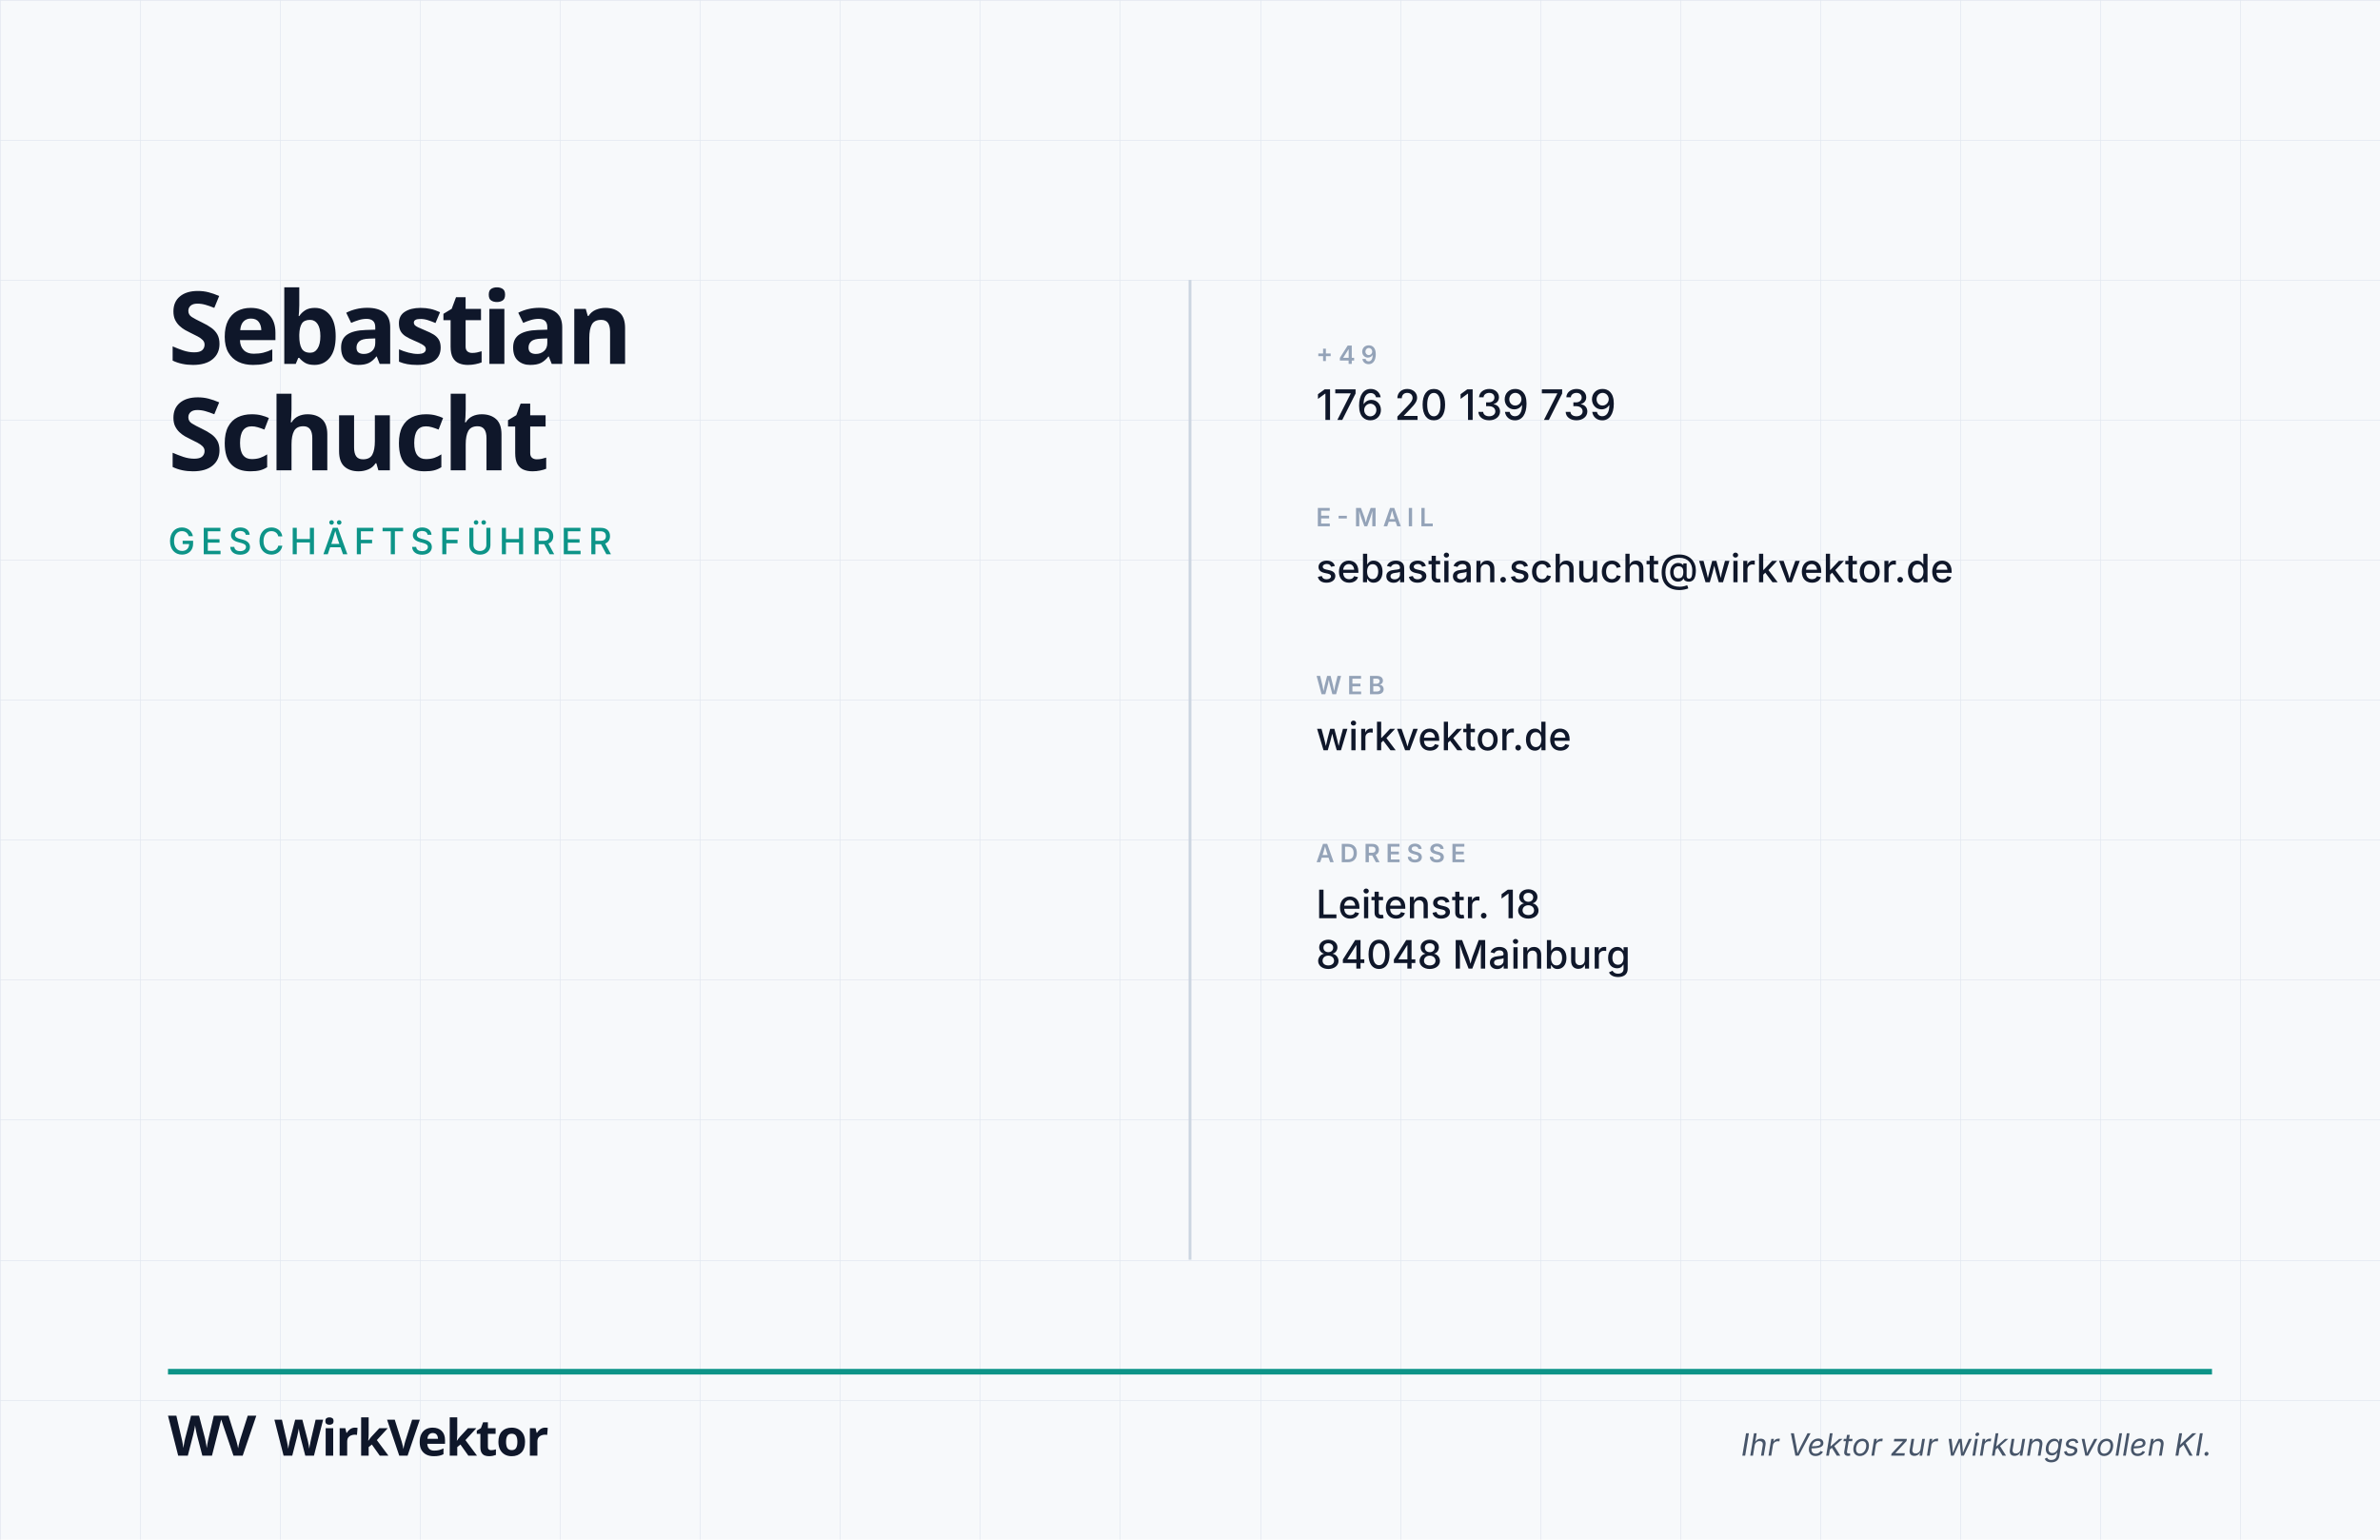
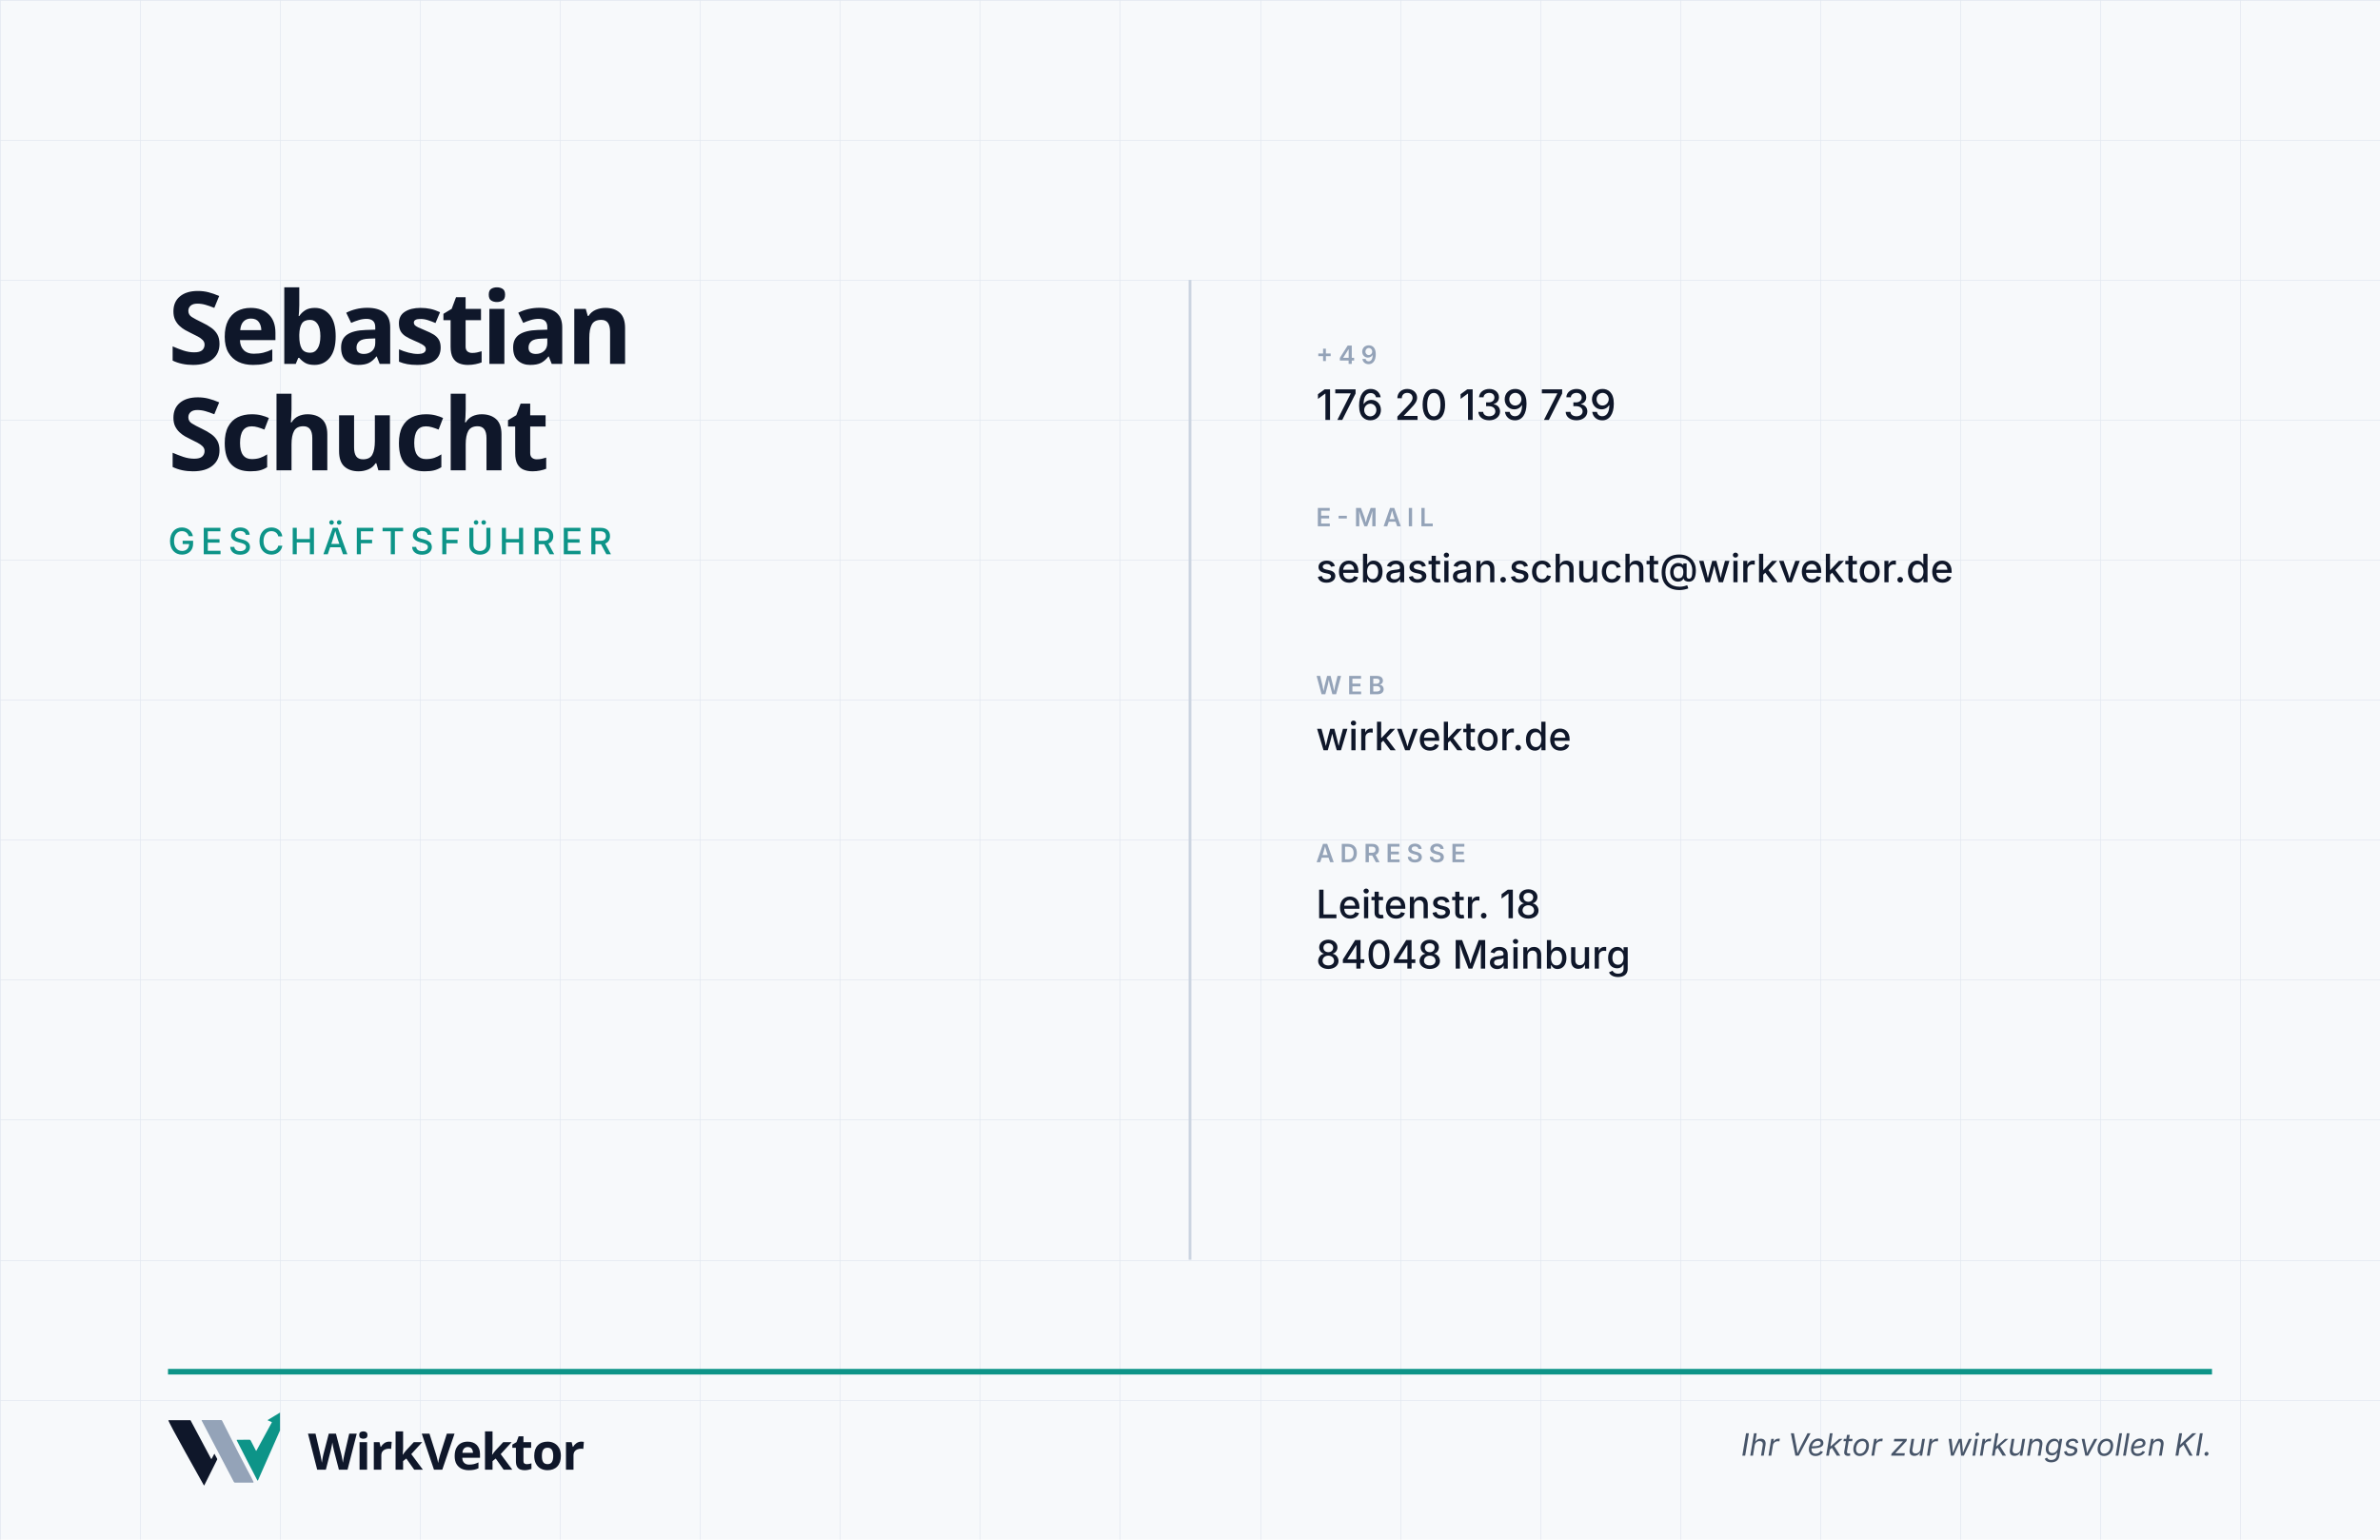
<svg xmlns="http://www.w3.org/2000/svg" viewBox="0 0 850 550" width="85mm" height="55mm" role="img" aria-label="WirkVektor Visitenkarte 09 Rückseite">
  <defs>
    <pattern id="grid09b" width="50" height="50" patternUnits="userSpaceOnUse">
      <path d="M 50 0 L 0 0 0 50" fill="none" stroke="#E2E8F0" stroke-width="0.5" />
    </pattern>
+     <symbol id="logo-09r" viewBox="50 180 1264 970">
+       <path fill="#94A3B8" d="m 429.869,411.105 c -1.617,-3.283 -0.233,-5.407 3.512,-5.808 1.154,-0.124 2.331,-0.047 3.497,-0.047 71.151,-0.004 142.303,0.055 213.454,-0.136 5.038,-0.014 7.805,2.012 9.801,6.002 305.19,610.161 326.418,624.944 356.065,694.597 0.491,1.18 -1.579,4.046 -3.143,5.26 -1.219,0.946 -3.49,0.706 -5.294,0.707 -66.486,0.031 -132.972,-0.081 -199.457,0.172 -8.134,0.031 -12.86,-3.037 -16.18,-10.165" />
+       <path fill="#0D9488" d="m 1069.315,1077.033 c -1.325,3.189 -2.482,6.456 -3.977,9.562 -1.464,3.042 -5.113,3.069 -6.69,-0.01 -16.175,-31.553 -228.362,-440.116 -232.675,-451.984 -1.825,-5.023 -0.851,-6.415 4.361,-6.449 140.348,-0.92 0.105,-0.55 140.391,-0.999 6.031,-0.019 9.354,3.566 11.765,7.866 26.534,47.328 -9.995,-16.84 59.323,114.263 0.772,1.46 1.409,3.513 3.491,3.757 1.61,-0.064 2.185,-1.876 2.845,-3.056 32.028,-57.245 162.365,-299.35 172.784,-316.925 2.047,-3.453 1.165,-4.859 -2.304,-6.257 -13.726,-5.534 -27.368,-11.28 -41.005,-17.033 -0.915,-0.386 -2.078,-1.77 -2.149,-2.2 -0.519,-3.134 1.499,-3.998 2.966,-4.846 101.577,-59.1 49.432,-31.755 175.986,-106.737 2.022,-1.198 4.437,-1.915 6.334,-0.948 1.2,0.612 2.353,3.344 2.355,5.302 9.658,97.447 9.83,98.55 18.322,193.504 0.189,2.114 -0.343,3.102 -2.423,4.106 -2.08,0.492 -4.32,-1.202 -6.383,-2.228 -19.762,-9.821 -20.341,-9.188 -33.209,-15.479 -4.149,-2.029 -6.25,-1.896 -7.918,2.211" />
+       <path fill="#0F172A" d="m 536.376,842.626 c 1.594,2.952 4.392,2.515 6.417,-0.866 11.328,-18.91 20.536,-37.895 30.65,-56.92 32.244,59.361 21.35,37.822 31.271,57.039 1.256,2.446 1.399,6.543 0.217,8.985 -48.105,96.831 -97.052,193.246 -144.98,290.174 -1.42,2.842 -4.226,2.881 -5.683,0.101 C 435.334,1105.031 49.433,423.343 54.255,407.715 c 0.121,-1.404 3.421,-1.082 5.311,-1.084 79.82,-0.069 159.64,-0.025 239.459,-0.295 6.461,-0.022 7.126,4.878 8.988,8.315" />
+     </symbol>
  </defs>
  <rect width="850" height="550" fill="#F7F9FB" />
  <rect width="850" height="550" fill="url(#grid09b)" />
  <g transform="translate(60 130)">
    <text font-family="Hanken Grotesk, system-ui, sans-serif" font-weight="700" font-size="36" fill="#0F172A" letter-spacing="-1.2">Sebastian</text>
    <text y="38" font-family="Hanken Grotesk, system-ui, sans-serif" font-weight="700" font-size="36" fill="#0F172A" letter-spacing="-1.2">Schucht</text>
    <text y="68" font-family="Inter, system-ui, sans-serif" font-weight="500" font-size="13" fill="#0D9488" letter-spacing="2">GESCHÄFTSFÜHRER</text>
  </g>
  <line x1="425" y1="100" x2="425" y2="450" stroke="#CBD5E1" stroke-width="1" />
  <g transform="translate(470 130)" font-family="Inter, system-ui, sans-serif">
    <text font-weight="600" font-size="9" letter-spacing="2" fill="#94A3B8">+49</text>
    <text y="20" font-weight="500" font-size="15" fill="#0F172A">176 20 139 739</text>
    <text y="58" font-weight="600" font-size="9" letter-spacing="2" fill="#94A3B8">E-MAIL</text>
    <text y="78" font-weight="500" font-size="14" fill="#0F172A">sebastian.schucht@wirkvektor.de</text>
    <text y="118" font-weight="600" font-size="9" letter-spacing="2" fill="#94A3B8">WEB</text>
    <text y="138" font-weight="500" font-size="14" fill="#0F172A">wirkvektor.de</text>
    <text y="178" font-weight="600" font-size="9" letter-spacing="2" fill="#94A3B8">ADRESSE</text>
    <text y="198" font-weight="500" font-size="14" fill="#0F172A">Leitenstr. 18</text>
    <text y="216" font-weight="500" font-size="14" fill="#0F172A">84048 Mainburg</text>
  </g>
  <line x1="60" y1="490" x2="790" y2="490" stroke="#0D9488" stroke-width="2" />
-   <g transform="translate(60 520)" font-family="Hanken Grotesk, system-ui, sans-serif" font-weight="700">
-     <text font-size="20" fill="#0F172A" letter-spacing="-0.8">WV</text>
-     <text x="38" font-size="18" fill="#0F172A" letter-spacing="-0.5" font-weight="600">WirkVektor</text>
-   </g>
+   <use href="#logo-09r" x="60" y="500" width="40" height="31" />
+   <text x="110" y="525" font-family="Hanken Grotesk, system-ui, sans-serif" font-weight="600" font-size="18" fill="#0F172A" letter-spacing="-0.4">WirkVektor</text>
  <text x="790" y="520" text-anchor="end" font-family="Inter, system-ui, sans-serif" font-style="italic" font-weight="400" font-size="11" fill="#475569">Ihr Vektor zur wirkungsvollen KI.</text>
</svg>
